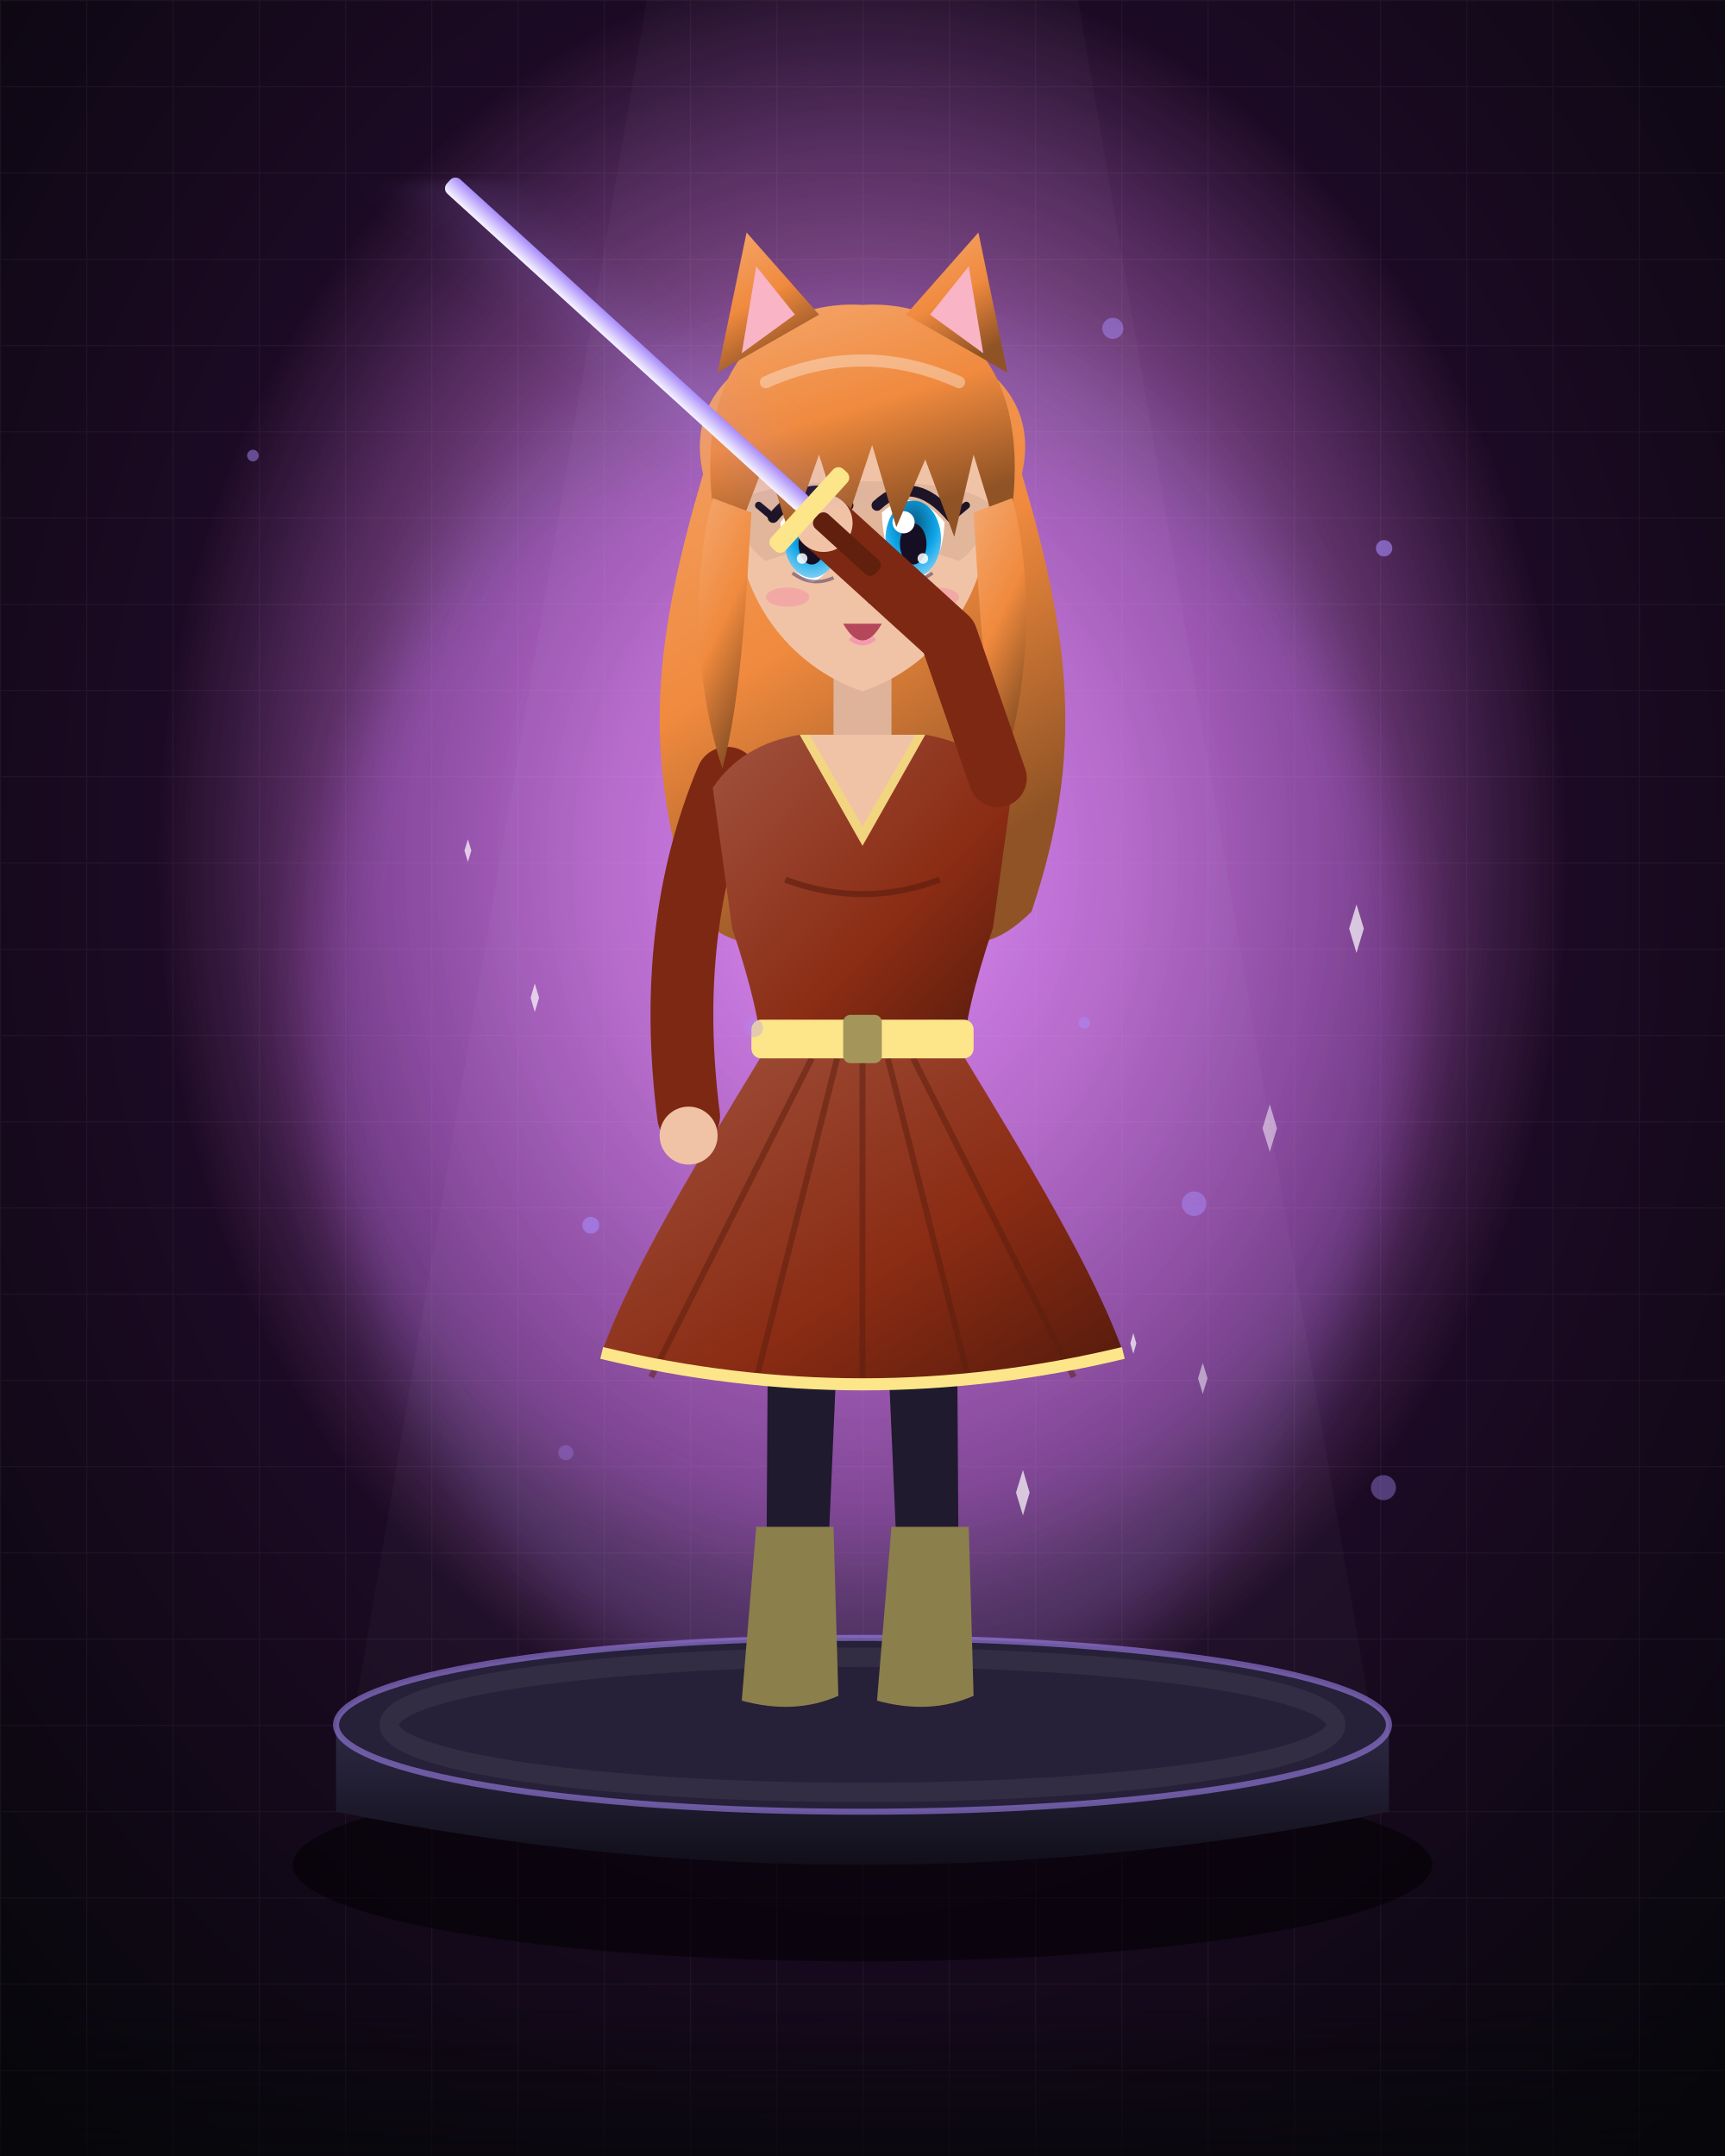
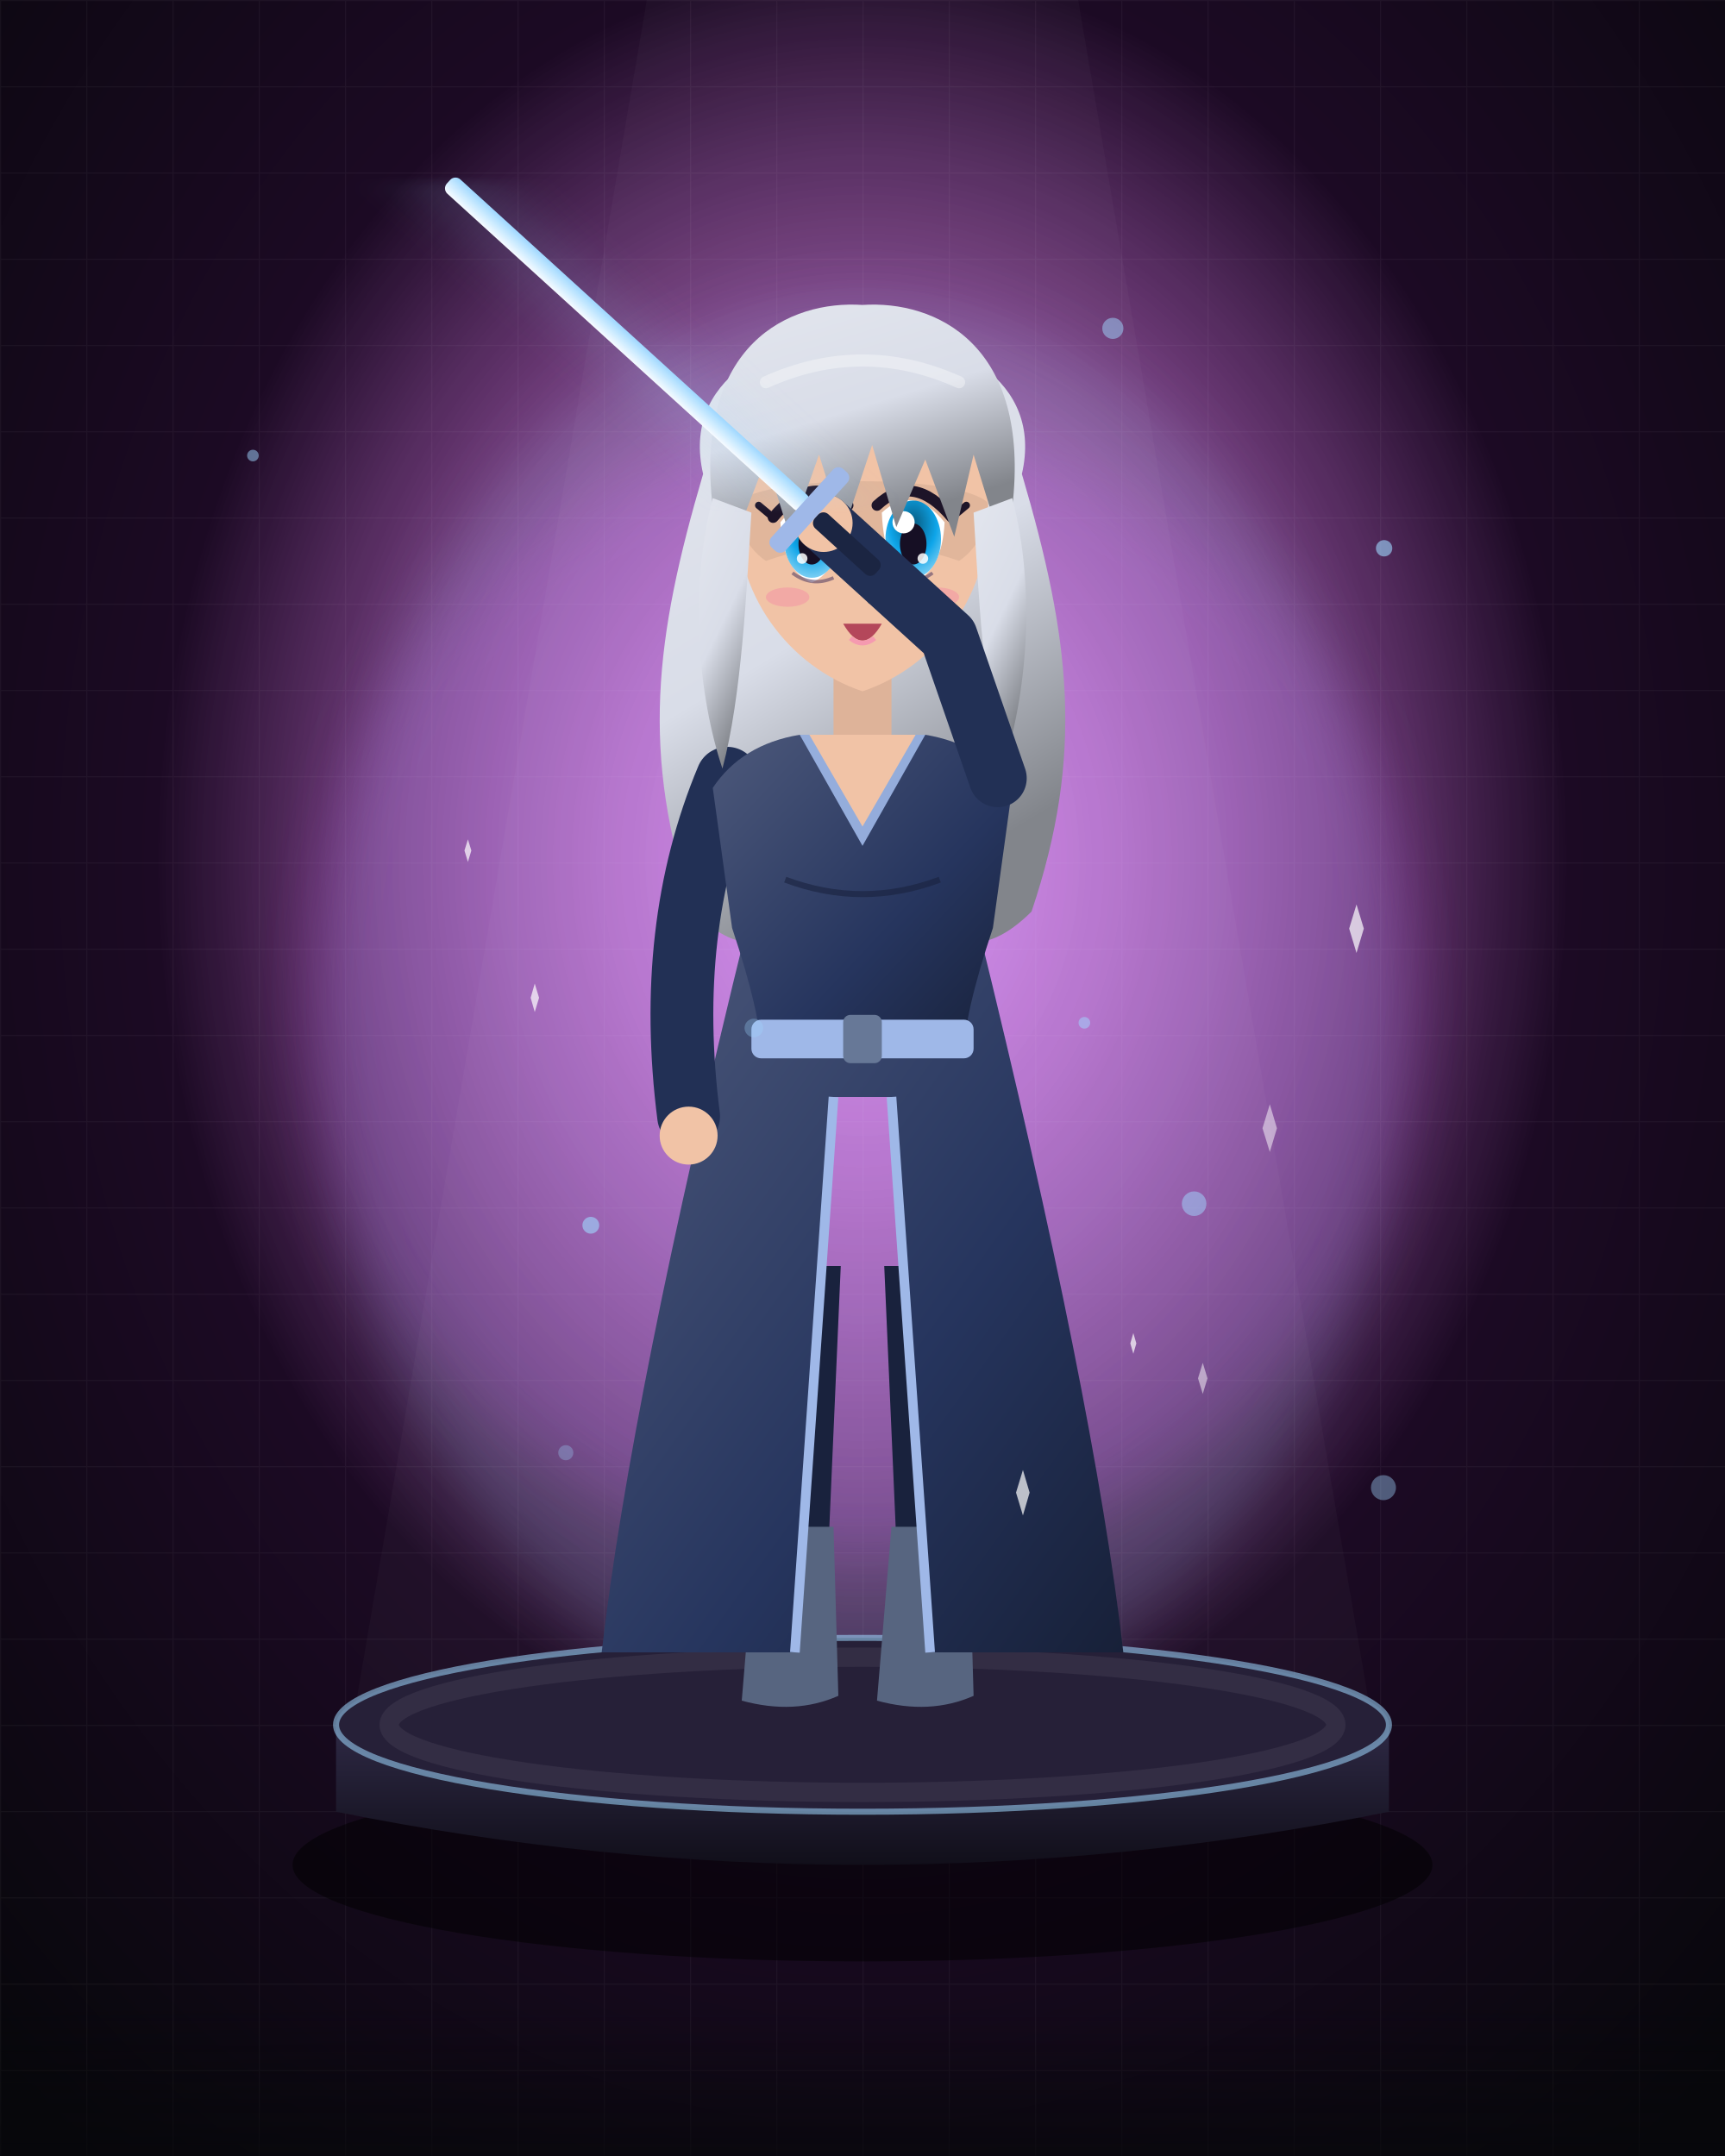
<svg xmlns="http://www.w3.org/2000/svg" viewBox="0 0 800 1000" role="img" aria-label="Bleach Premium Scale Figure — original artwork">
  <defs>
    <radialGradient id="p138wwrz-bg" cx="50%" cy="40%" r="75%">
      <stop offset="0" stop-color="#d946ef" stop-opacity=".55" />
      <stop offset=".55" stop-color="#1c0a24" />
      <stop offset="1" stop-color="#07070b" />
    </radialGradient>
    <linearGradient id="p138wwrz-body" x1="0" y1="0" x2="1" y2="1">
      <stop offset="0" stop-color="#d946ef" />
      <stop offset="1" stop-color="#a78bfa" />
    </linearGradient>
    <linearGradient id="p138wwrz-base" x1="0" y1="0" x2="0" y2="1">
      <stop offset="0" stop-color="#2e2945" />
      <stop offset="1" stop-color="#110f1a" />
    </linearGradient>
    <filter id="p138wwrz-glow" x="-50%" y="-50%" width="200%" height="200%">
      <feGaussianBlur stdDeviation="14" />
    </filter>
    <linearGradient id="p138wwrz-floor" x1="0" y1="0" x2="0" y2="1">
      <stop offset="0" stop-color="#07070b" stop-opacity="0" />
      <stop offset="1" stop-color="#07070b" stop-opacity=".7" />
    </linearGradient>
    <pattern id="p138wwrz-grid" width="40" height="40" patternUnits="userSpaceOnUse">
      <path d="M40 0H0V40" fill="none" stroke="#fff" stroke-opacity=".04" />
    </pattern>
  </defs>
  <rect width="800" height="1000" fill="url(#p138wwrz-bg)" />
  <rect width="800" height="1000" fill="url(#p138wwrz-grid)" />
  <circle cx="400" cy="460" r="260" fill="#d946ef" opacity=".16" filter="url(#p138wwrz-glow)" />
  <defs>
    <linearGradient id="p138wwrz-hair" x1="0" y1="0" x2="0.4" y2="1">
-       <stop offset="0" stop-color="#f4a76e" />
-       <stop offset=".55" stop-color="#f08a3e" />
-       <stop offset="1" stop-color="#905325" />
+       <stop offset="0" stop-color="#e3e6ee" />
+       <stop offset=".55" stop-color="#d9dde8" />
+       <stop offset="1" stop-color="#82858b" />
    </linearGradient>
    <radialGradient id="p138wwrz-iris" cx="50%" cy="30%" r="70%">
      <stop offset="0" stop-color="#085b80" />
      <stop offset=".6" stop-color="#0ea5e9" />
      <stop offset="1" stop-color="#7acef3" />
    </radialGradient>
    <linearGradient id="p138wwrz-cloth" x1="0" y1="0" x2="1" y2="1">
-       <stop offset="0" stop-color="#a0523e" />
-       <stop offset=".6" stop-color="#8b2c14" />
-       <stop offset="1" stop-color="#531a0c" />
+       <stop offset="0" stop-color="#4d597b" />
+       <stop offset=".6" stop-color="#26355e" />
+       <stop offset="1" stop-color="#172038" />
    </linearGradient>
    <linearGradient id="p138wwrz-blade" x1="0" y1="0" x2="1" y2="0">
      <stop offset="0" stop-color="#ffffff" />
-       <stop offset="1" stop-color="#a78bfa" />
+       <stop offset="1" stop-color="#9fd8ff" />
    </linearGradient>
    <filter id="p138wwrz-soft" x="-80%" y="-80%" width="260%" height="260%">
      <feGaussianBlur stdDeviation="12" />
    </filter>
  </defs>
-   <ellipse cx="400" cy="470" rx="250" ry="330" fill="#a78bfa" opacity=".14" filter="url(#p138wwrz-soft)" />
+   <ellipse cx="400" cy="470" rx="250" ry="330" fill="#9fd8ff" opacity=".14" filter="url(#p138wwrz-soft)" />
  <path d="M300 0 L500 0 L640 820 L160 820Z" fill="#fff" opacity=".025" />
  <g>
    <g transform="translate(400 800) scale(1.12) translate(-400 -800)">
      <ellipse cx="400" cy="858" rx="236" ry="40" fill="#000" opacity=".5" />
      <path d="M182 800 L182 836 Q400 880 618 836 L618 800Z" fill="url(#p138wwrz-base)" />
      <ellipse cx="400" cy="800" rx="218" ry="36" fill="#262038" />
-       <ellipse cx="400" cy="800" rx="218" ry="36" fill="none" stroke="#a78bfa" stroke-opacity=".55" stroke-width="2.5" />
+       <ellipse cx="400" cy="800" rx="218" ry="36" fill="none" stroke="#9fd8ff" stroke-opacity=".55" stroke-width="2.5" />
      <ellipse cx="400" cy="800" rx="196" ry="28" fill="none" stroke="#fff" stroke-opacity=".06" stroke-width="8" />
      <g>
        <g transform="translate(400 300)">
          <path d="M-66 -18 C-84 -96 84 -96 66 -18 C86 50 92.0 97.9 70.0 163.2 Q40 193.2 18 153.2 L0 177.2 L-18 153.2 Q-40 193.2 -70 163.2 C-92 97.9 -86 50 -66 -18Z" fill="url(#p138wwrz-hair)" />
        </g>
-         <path d="M361.0 610 L391.0 610 L384.0 770 L360.0 770Z" fill="#1f1a2e" />
-         <path d="M356.0 718 L388.0 718 L390.0 788 Q372.0 796 350.0 790Z" fill="#8b7f4c" />
-         <path d="M409.0 610 L439.0 610 L440.0 770 L416.0 770Z" fill="#1f1a2e" />
-         <path d="M412.0 718 L444.0 718 L446.0 788 Q428.0 796 406.0 790Z" fill="#8b7f4c" />
-         <path d="M360 520 C332 566 304 612 292 646 Q400 672 508 646 C496 612 468 566 440 520Z" fill="url(#p138wwrz-cloth)" />
-         <path d="M379 524 L312.5 656" stroke="#5a1d0d" stroke-width="2.5" opacity=".5" />
-         <path d="M389.5 524 L356.25 656" stroke="#5a1d0d" stroke-width="2.5" opacity=".5" />
-         <path d="M400 524 L400 656" stroke="#5a1d0d" stroke-width="2.5" opacity=".5" />
-         <path d="M410.5 524 L443.75 656" stroke="#5a1d0d" stroke-width="2.5" opacity=".5" />
-         <path d="M421 524 L487.5 656" stroke="#5a1d0d" stroke-width="2.5" opacity=".5" />
-         <path d="M292 646 Q400 672 508 646" stroke="#fde68a" stroke-width="5" fill="none" />
-         <path d="M344 408 Q318 470 328 548" stroke="#7d2812" stroke-width="26" fill="none" stroke-linecap="round" />
+         <path d="M361.0 610 L391.0 610 L384.0 770 L360.0 770Z" fill="#19223d" />
+         <path d="M356.0 718 L388.0 718 L390.0 788 Q372.0 796 350.0 790Z" fill="#576580" />
+         <path d="M409.0 610 L439.0 610 L440.0 770 L416.0 770Z" fill="#19223d" />
+         <path d="M412.0 718 L444.0 718 L446.0 788 Q428.0 796 406.0 790Z" fill="#576580" />
+         <path d="M352 470 C320 600 300 700 292 770 L372 770 L388 540 L412 540 L428 770 L508 770 C500 700 480 600 448 470Z" fill="url(#p138wwrz-cloth)" />
+         <path d="M388 540 L372 770 M412 540 L428 770" stroke="#9fb8e8" stroke-width="4" />
+         <path d="M344 408 Q318 470 328 548" stroke="#223055" stroke-width="26" fill="none" stroke-linecap="round" />
        <circle cx="328" cy="556" r="12" fill="#f1c3a6" />
        <rect x="388" y="356" width="24" height="40" fill="#deb399" />
        <path d="M338 412 Q350 394 374 390 L426 390 Q450 394 462 412 L454 470 Q442 506 442 522 L358 522 Q358 506 346 470Z" fill="url(#p138wwrz-cloth)" />
-         <path d="M374 390 L400 436 L426 390" fill="#fde68a" opacity=".9" />
+         <path d="M374 390 L400 436 L426 390" fill="#9fb8e8" opacity=".9" />
        <path d="M378 390 L400 428 L422 390" fill="#f1c3a6" />
-         <rect x="354" y="508" width="92" height="16" rx="4" fill="#fde68a" />
-         <rect x="392" y="506" width="16" height="20" rx="3" fill="#a4965a" />
-         <path d="M368 450 Q400 462 432 450" stroke="#5a1d0d" stroke-width="2.5" fill="none" opacity=".6" />
+         <rect x="354" y="508" width="92" height="16" rx="4" fill="#9fb8e8" />
+         <rect x="392" y="506" width="16" height="20" rx="3" fill="#677897" />
+         <path d="M368 450 Q400 462 432 450" stroke="#19223d" stroke-width="2.5" fill="none" opacity=".6" />
        <g transform="translate(400 300)">
          <g>
            <path d="M-52 -6 C-54 32 -30 62 0 72 C30 62 54 32 52 -6 C52 -60 -52 -60 -52 -6Z" fill="#f1c3a6" />
            <path d="M-52 -6 C-52 6 -46 14 -40 18 Q0 4 40 18 C46 14 52 6 52 -6 C40 -18 -40 -18 -52 -6Z" fill="#d4ac92" opacity=".55" />
-             <path d="M-34 -24 Q-22 -31 -10 -26" stroke="#9c5a28" stroke-width="2.6" fill="none" stroke-linecap="round" />
-             <path d="M34 -24 Q22 -31 10 -26" stroke="#9c5a28" stroke-width="2.6" fill="none" stroke-linecap="round" />
+             <path d="M-34 -24 Q-22 -31 -10 -26" stroke="#8d9097" stroke-width="2.6" fill="none" stroke-linecap="round" />
+             <path d="M34 -24 Q22 -31 10 -26" stroke="#8d9097" stroke-width="2.6" fill="none" stroke-linecap="round" />
            <g>
              <path d="M-34 2 Q-21 -14 -8 -2 Q-9 22 -21 27 Q-33 22 -34 2Z" fill="#fff" />
              <ellipse cx="-21" cy="9" rx="11.5" ry="16" fill="url(#p138wwrz-iris)" />
              <ellipse cx="-21" cy="11" rx="5.5" ry="8.5" fill="#160f24" />
              <circle cx="-17" cy="2" r="4.6" fill="#fff" />
              <circle cx="-25" cy="17" r="2.2" fill="#fff" opacity=".85" />
              <path d="M-37 0 Q-21 -19 -6 -5" stroke="#1d1428" stroke-width="4.5" fill="none" stroke-linecap="round" />
              <path d="M-37 0 l-6 -5" stroke="#1d1428" stroke-width="3" stroke-linecap="round" />
              <path d="M-12 25 Q-21 29 -29 23" stroke="#5a4366" stroke-width="1.4" fill="none" opacity=".6" />
            </g>
            <g>
              <path d="M34 2 Q21 -14 8 -2 Q9 22 21 27 Q33 22 34 2Z" fill="#fff" />
              <ellipse cx="21" cy="9" rx="11.5" ry="16" fill="url(#p138wwrz-iris)" />
              <ellipse cx="21" cy="11" rx="5.5" ry="8.5" fill="#160f24" />
              <circle cx="17" cy="2" r="4.6" fill="#fff" />
              <circle cx="25" cy="17" r="2.2" fill="#fff" opacity=".85" />
              <path d="M37 0 Q21 -19 6 -5" stroke="#1d1428" stroke-width="4.5" fill="none" stroke-linecap="round" />
              <path d="M37 0 l6 -5" stroke="#1d1428" stroke-width="3" stroke-linecap="round" />
              <path d="M12 25 Q21 29 29 23" stroke="#5a4366" stroke-width="1.4" fill="none" opacity=".6" />
            </g>
            <path d="M1 30 l2 5" stroke="#a98974" stroke-width="1.6" stroke-linecap="round" />
            <ellipse cx="-31" cy="33" rx="9" ry="4" fill="#f58aa4" opacity=".45" />
            <ellipse cx="31" cy="33" rx="9" ry="4" fill="#f58aa4" opacity=".45" />
            <path d="M-8 44 Q0 58 8 44Z" fill="#b4475a" />
            <path d="M-5 50 Q0 54 5 50" stroke="#f59ab0" stroke-width="2" fill="none" />
            <path d="M-62 -4 C-70 -72 -30 -90 0 -88 C30 -90 70 -72 62 -4 L54 0 L46 -26 L38 8 L26 -24 L14 4 L4 -30 L-8 6 L-18 -26 L-30 8 L-40 -24 L-50 2Z" fill="url(#p138wwrz-hair)" />
            <path d="M-62 -8 C-72 30 -68 74 -58 104 C-50 74 -48 30 -46 -2Z" fill="url(#p138wwrz-hair)" />
            <path d="M62 -8 C72 30 68 74 58 104 C50 74 48 30 46 -2Z" fill="url(#p138wwrz-hair)" />
            <path d="M-40 -56 Q0 -74 40 -56" stroke="#fff" stroke-opacity=".35" stroke-width="5" fill="none" stroke-linecap="round" />
-             <path d="M-60 -60 L-48 -118 L-18 -84Z" fill="url(#p138wwrz-hair)" />
-             <path d="M-50 -68 L-44 -104 L-28 -84Z" fill="#f9b4c6" />
-             <path d="M60 -60 L48 -118 L18 -84Z" fill="url(#p138wwrz-hair)" />
-             <path d="M50 -68 L44 -104 L28 -84Z" fill="#f9b4c6" />
          </g>
        </g>
-         <path d="M456 408 L435.7 349.4 L383.9 302.3" stroke="#7d2812" stroke-width="24" fill="none" stroke-linecap="round" stroke-linejoin="round" />
+         <path d="M456 408 L435.7 349.4 L383.9 302.3" stroke="#223055" stroke-width="24" fill="none" stroke-linecap="round" stroke-linejoin="round" />
        <circle cx="383.9" cy="302.3" r="12" fill="#f1c3a6" />
        <g transform="translate(383.9 302.3) rotate(-47.7)">
          <rect x="-4" y="-210" width="8" height="200" rx="3" fill="url(#p138wwrz-blade)" />
-           <rect x="-4" y="-210" width="8" height="200" rx="3" fill="#a78bfa" opacity=".35" filter="url(#p138wwrz-soft)" />
-           <rect x="-22" y="-12" width="44" height="8" rx="3" fill="#fde68a" />
-           <rect x="-4" y="-4" width="8" height="34" rx="3" fill="#611f0e" />
+           <rect x="-4" y="-210" width="8" height="200" rx="3" fill="#9fd8ff" opacity=".35" filter="url(#p138wwrz-soft)" />
+           <rect x="-22" y="-12" width="44" height="8" rx="3" fill="#9fb8e8" />
+           <rect x="-4" y="-4" width="8" height="34" rx="3" fill="#1b2542" />
        </g>
      </g>
    </g>
  </g>
-   <circle cx="553.8" cy="558.3" r="5.7" fill="#a78bfa" opacity="0.5" />
-   <circle cx="641.9" cy="254.3" r="3.8" fill="#a78bfa" opacity="0.6" />
+   <circle cx="553.8" cy="558.3" r="5.7" fill="#9fd8ff" opacity="0.5" />
+   <circle cx="641.9" cy="254.3" r="3.8" fill="#9fd8ff" opacity="0.6" />
  <path d="M248.0 456.2 L250.0 462.8 L248.0 469.4 L246.1 462.8Z" fill="#fff" opacity="0.7" />
  <path d="M629.1 419.5 L632.5 430.7 L629.1 442.0 L625.7 430.7Z" fill="#fff" opacity="0.7" />
  <path d="M525.6 618.3 L527.0 623.1 L525.6 627.9 L524.2 623.1Z" fill="#fff" opacity="0.7" />
  <path d="M217.0 389.3 L218.6 394.5 L217.0 399.8 L215.4 394.5Z" fill="#fff" opacity="0.7" />
-   <circle cx="502.9" cy="474.4" r="2.7" fill="#a78bfa" opacity="0.5" />
-   <circle cx="349.6" cy="476.8" r="4.3" fill="#a78bfa" opacity="0.3" />
+   <circle cx="502.9" cy="474.4" r="2.7" fill="#9fd8ff" opacity="0.5" />
+   <circle cx="349.6" cy="476.8" r="4.3" fill="#9fd8ff" opacity="0.3" />
  <path d="M474.4 681.8 L477.5 692.3 L474.4 702.9 L471.2 692.3Z" fill="#fff" opacity="0.7" />
-   <circle cx="262.4" cy="673.8" r="3.5" fill="#a78bfa" opacity="0.3" />
+   <circle cx="262.4" cy="673.8" r="3.5" fill="#9fd8ff" opacity="0.3" />
  <path d="M557.8 632.1 L560.0 639.3 L557.8 646.5 L555.6 639.3Z" fill="#fff" opacity="0.5" />
-   <circle cx="117.3" cy="211.3" r="2.7" fill="#a78bfa" opacity="0.5" />
-   <circle cx="274.0" cy="568.3" r="3.9" fill="#a78bfa" opacity="0.6" />
+   <circle cx="117.3" cy="211.3" r="2.7" fill="#9fd8ff" opacity="0.5" />
+   <circle cx="274.0" cy="568.3" r="3.9" fill="#9fd8ff" opacity="0.6" />
  <path d="M588.9 512.2 L592.2 523.3 L588.9 534.3 L585.5 523.3Z" fill="#fff" opacity="0.5" />
-   <circle cx="516.1" cy="152.3" r="4.9" fill="#a78bfa" opacity="0.5" />
-   <circle cx="641.6" cy="690.0" r="5.8" fill="#a78bfa" opacity="0.4" />
+   <circle cx="516.1" cy="152.3" r="4.9" fill="#9fd8ff" opacity="0.5" />
+   <circle cx="641.6" cy="690.0" r="5.8" fill="#9fd8ff" opacity="0.4" />
  <rect y="930" width="800" height="70" fill="url(#p138wwrz-floor)" />
</svg>
